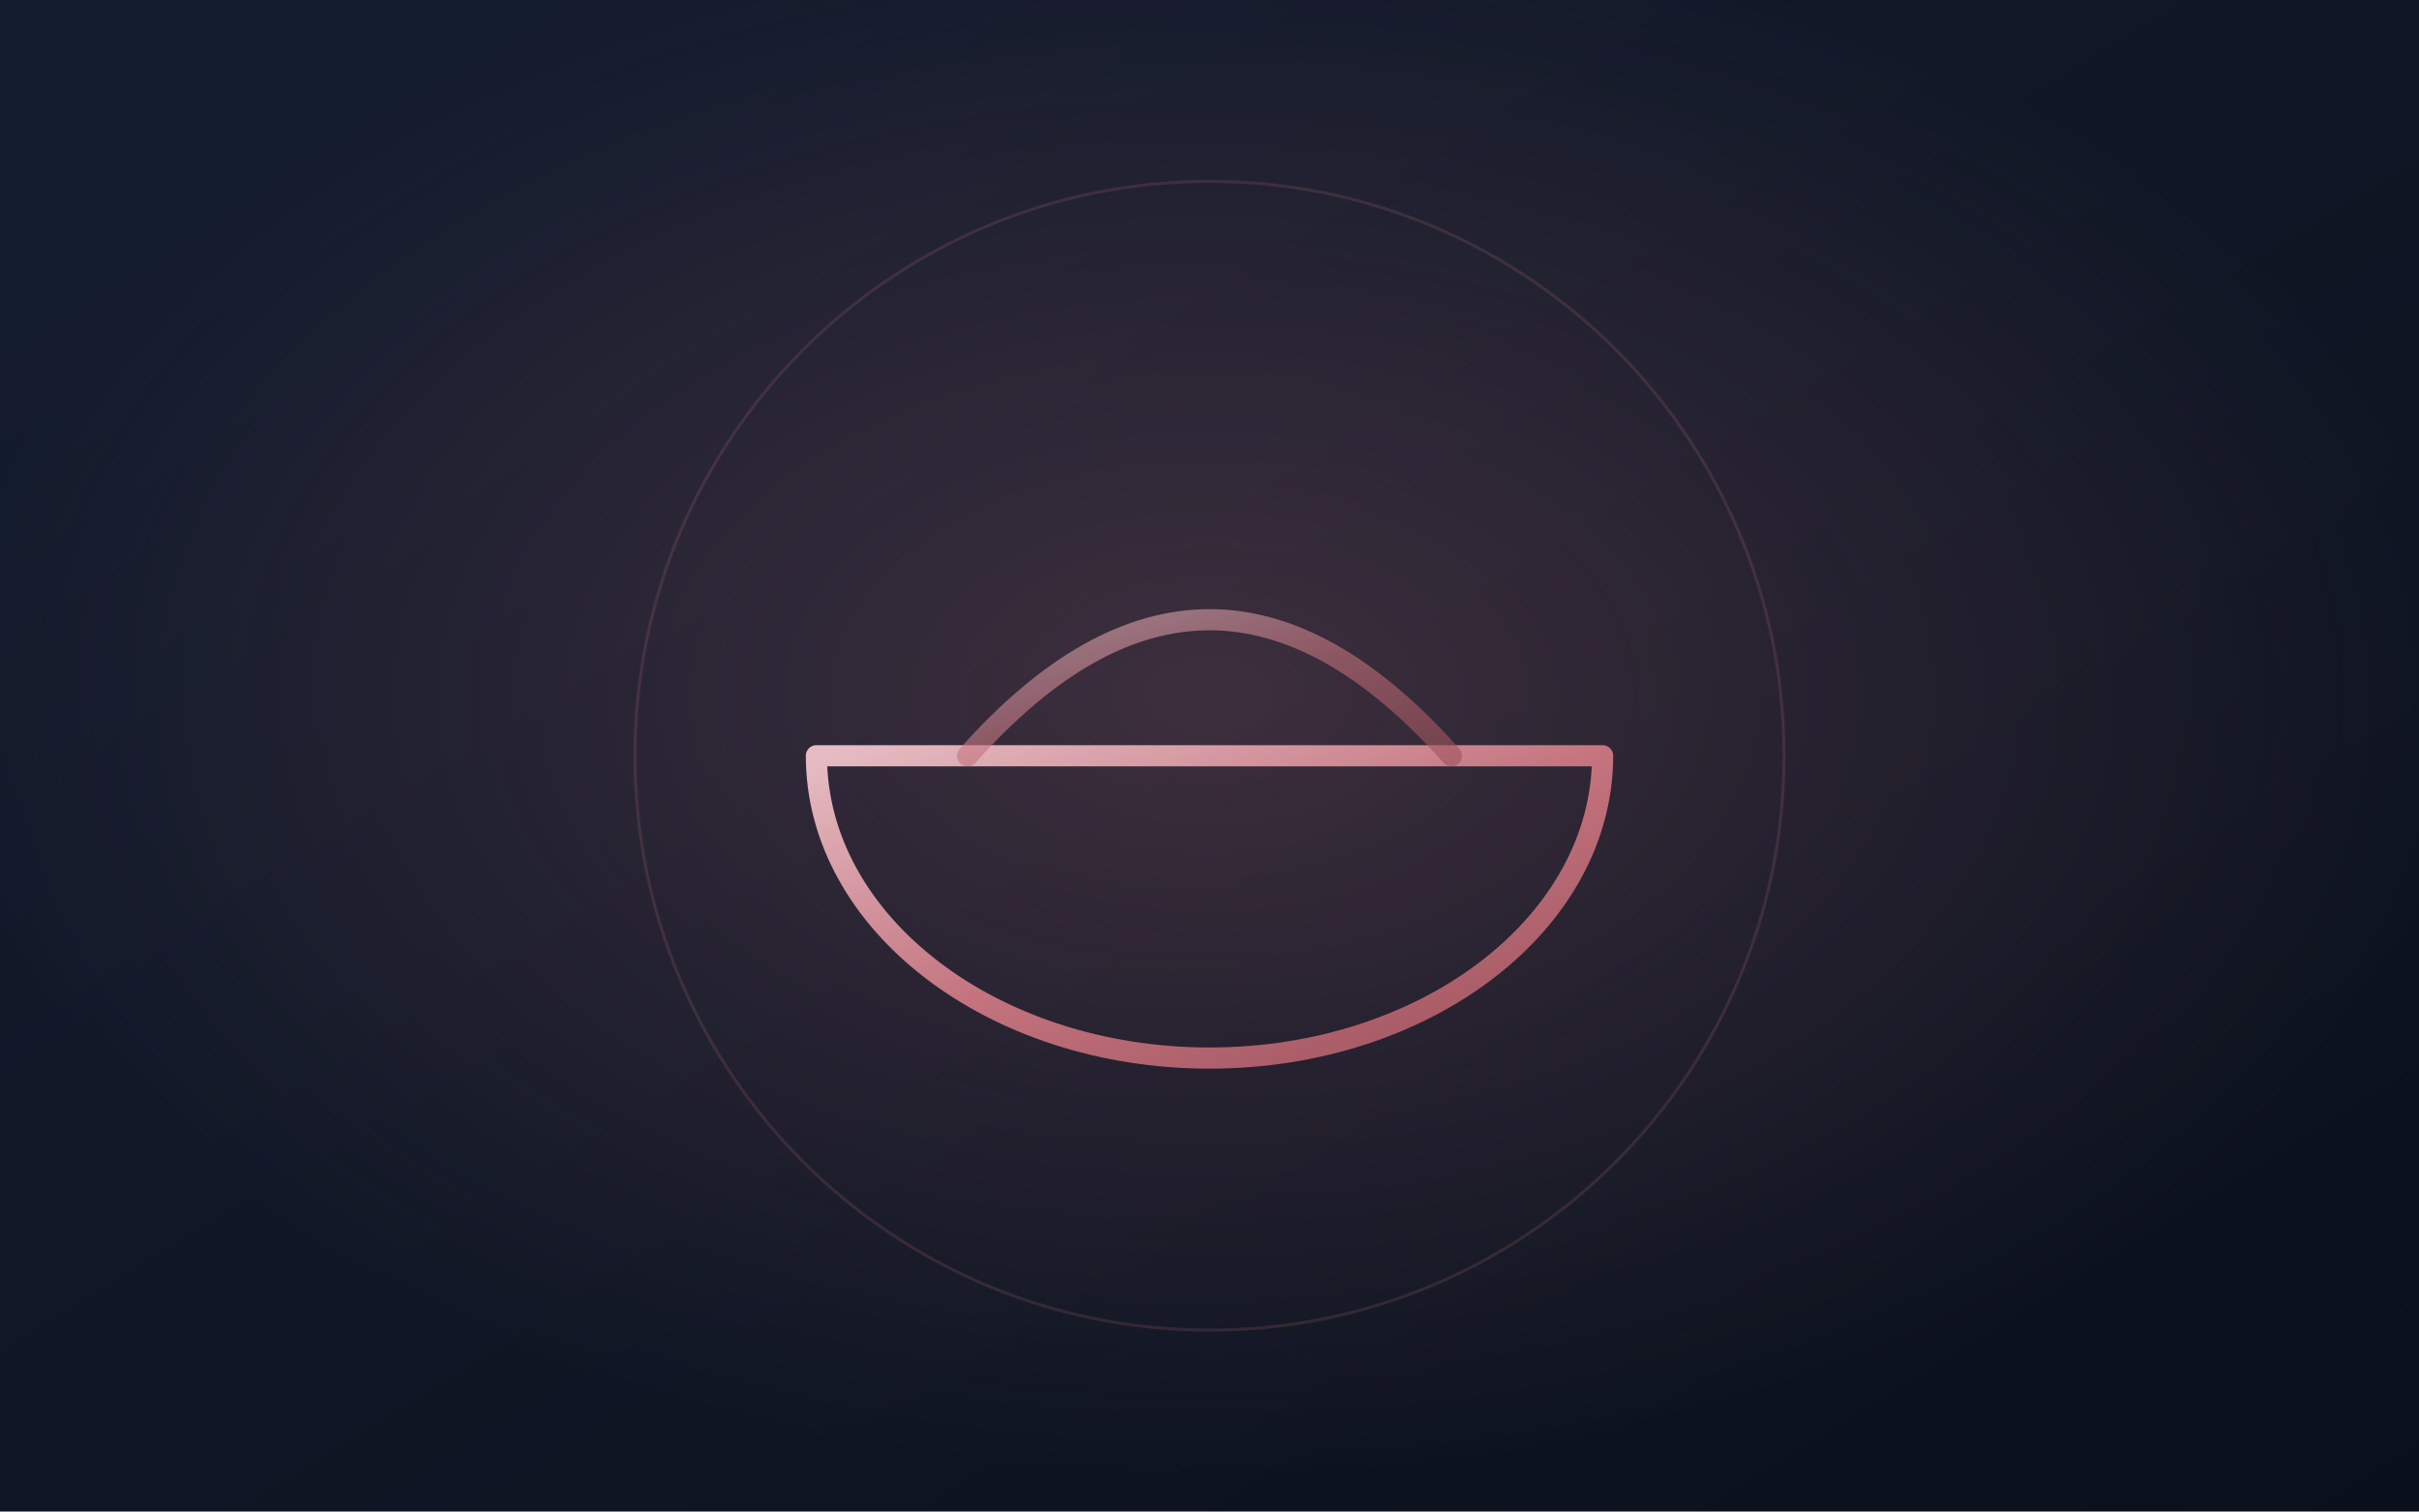
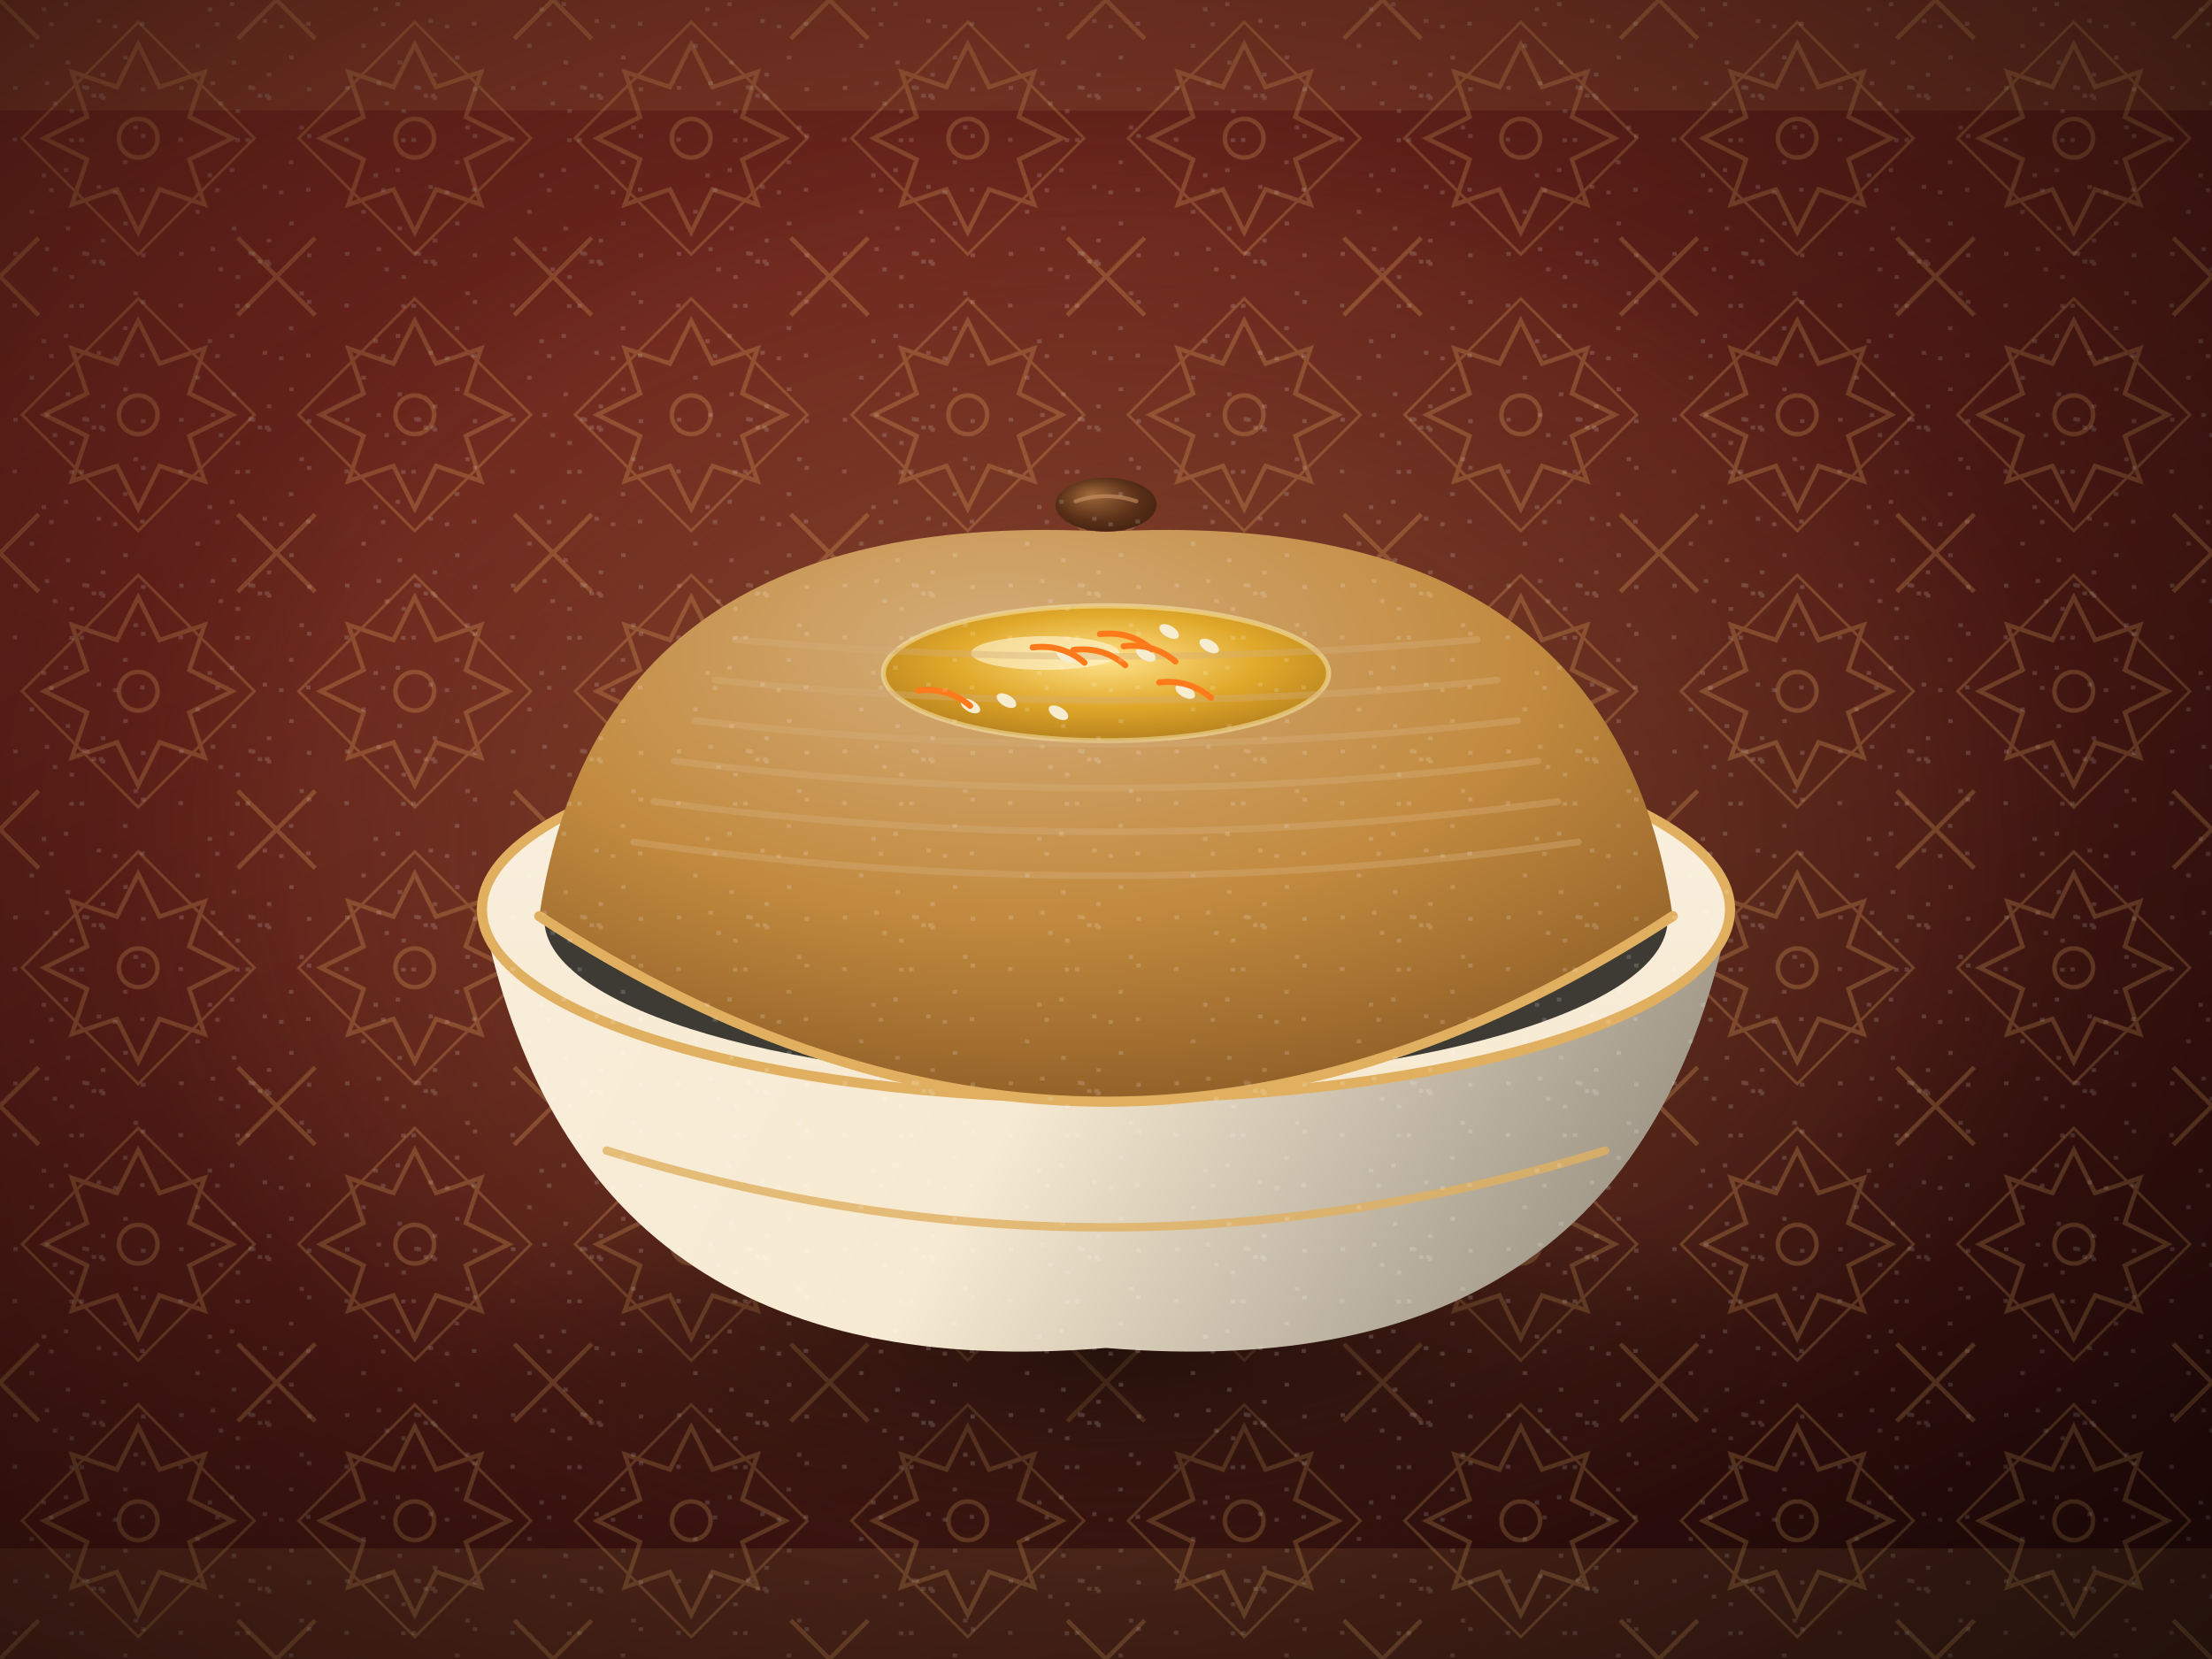
- <svg xmlns="http://www.w3.org/2000/svg" viewBox="0 0 800 500" role="img" aria-label="طبق">
+ <svg xmlns="http://www.w3.org/2000/svg" viewBox="0 0 800 600" preserveAspectRatio="xMidYMid slice" role="img" aria-label="asida">
  <defs>
-     <linearGradient id="bg" x1="0" y1="0" x2="1" y2="1">
-       <stop offset="0%" stop-color="#141d30" />
-       <stop offset="100%" stop-color="#0a101b" />
+     <pattern id="p0" width="100" height="100" patternUnits="userSpaceOnUse">
+       <g fill="none" stroke="#f0b565" stroke-width="1.6" opacity="0.255">
+         <path d="M50 16L57.7 31.5L74 26L68.5 42.3L84 50L68.5 57.7L74 74L57.7 68.5L50 84L42.3 68.5L26 74L31.5 57.7L16 50L31.5 42.3L26 26L42.3 31.5Z" />
+         <path d="M50 8l42 42-42 42L8 50z" stroke-width="1" />
+         <circle cx="50" cy="50" r="7" />
+         <path d="M0 0l14 14M100 0L86 14M0 100l14-14M100 100L86 86" />
+       </g>
+     </pattern>
+     <linearGradient id="l1" x1="0.2" y1="0" x2="0.8" y2="1">
+       <stop offset="0%" stop-color="#7a2a20" />
+       <stop offset="100%" stop-color="#2b0d0b" />
    </linearGradient>
-     <radialGradient id="gl" cx="50%" cy="46%" r="52%">
-       <stop offset="0%" stop-color="#d17a85" stop-opacity=".24" />
-       <stop offset="100%" stop-color="#d17a85" stop-opacity="0" />
+     <radialGradient id="r2" cx="0.5" cy="0.5" r="0.5">
+       <stop offset="0%" stop-color="#f1a860" stop-opacity="0.32" />
+       <stop offset="100%" stop-color="#f1a860" stop-opacity="0" />
    </radialGradient>
-     <linearGradient id="g" x1="1" y1="1" x2="0" y2="0">
-       <stop offset="0%" stop-color="#a5555f" />
-       <stop offset="50%" stop-color="#d17a85" />
-       <stop offset="100%" stop-color="#f5c9cf" />
+     <radialGradient id="r3" cx="0.5" cy="0.5" r="0.5">
+       <stop offset="0%" stop-color="#000" stop-opacity="0.55" />
+       <stop offset="100%" stop-color="#000" stop-opacity="0" />
+     </radialGradient>
+     <linearGradient id="l4" x1="0" y1="0" x2="1" y2="0.2">
+       <stop offset="0%" stop-color="#f8eeda" />
+       <stop offset="50%" stop-color="#f7ead2" />
+       <stop offset="100%" stop-color="#a19889" />
    </linearGradient>
+     <linearGradient id="l5" x1="0" y1="0" x2="0" y2="1">
+       <stop offset="0%" stop-color="#f9f0e0" />
+       <stop offset="100%" stop-color="#f7ead2" />
+     </linearGradient>
+     <radialGradient id="r6" cx="0.45" cy="0.25" r="0.9" fx="0.4" fy="0.2">
+       <stop offset="0%" stop-color="#d4ad79" />
+       <stop offset="50%" stop-color="#c28a3f" />
+       <stop offset="100%" stop-color="#7d4f1e" />
+     </radialGradient>
+     <radialGradient id="r7" cx="0.5" cy="0.4" r="0.7">
+       <stop offset="0%" stop-color="#ffe28a" />
+       <stop offset="50%" stop-color="#e0a82a" />
+       <stop offset="100%" stop-color="#a8741a" />
+     </radialGradient>
+     <radialGradient id="r8" cx="0.5" cy="0.5" r="0.8" fx="0.35" fy="0.3">
+       <stop offset="0%" stop-color="#a06a3b" />
+       <stop offset="50%" stop-color="#5a3018" />
+       <stop offset="100%" stop-color="#2e1609" />
+     </radialGradient>
+     <pattern id="n9" width="60" height="60" patternUnits="userSpaceOnUse">
+       <path d="M30.7 31.8h1.6M36.5 35.4h1.6M51 32.3h1.6M4.8 31.8h1.6M36.5 27h1.6M28.8 50.6h1.6M25.2 40.2h1.6M40.9 9.6h1.6M10.7 16.6h1.6M23.8 22.6h1.6M35 7.6h1.6M35.8 34.6h1.6M25.1 50.7h1.6M48.3 46.1h1.6M19.1 37.4h1.6M15.1 3.4h1.6M44.5 58.7h1.6M17.8 8.8h1.6M44.6 20.8h1.6M33.2 34.6h1.6M50.7 8.6h1.6M51 49.2h1.6M23.1 1.5h1.6M4.6 50.5h1.6M29.8 31.6h1.6M16.2 30.1h1.6" stroke="#fff" stroke-width="1.4" opacity=".16" />
+     </pattern>
+     <radialGradient id="ra" cx="0.5" cy="0.5" r="0.72">
+       <stop offset="0%" stop-color="#000" stop-opacity="0" />
+       <stop offset="50%" stop-color="#000" stop-opacity="0" />
+       <stop offset="100%" stop-color="#000" stop-opacity="0.5" />
+     </radialGradient>
  </defs>
-   <rect width="800" height="500" fill="url(#bg)" />
-   <rect width="800" height="500" fill="url(#gl)" />
-   <circle cx="400" cy="250" r="190" fill="none" stroke="#d17a85" stroke-opacity=".16" />
-   <g fill="none" stroke="url(#g)" stroke-width="7" stroke-linecap="round" stroke-linejoin="round" opacity=".92">
-     <path d="M270 250h260a130 100 0 0 1 -260 0z" />
-     <path d="M320 250q80 -90 160 0" stroke-opacity=".6" />
-     <path d="M400 175v-26" stroke-opacity=".5" />
+   <rect width="800" height="600" fill="url(#l1)" />
+   <rect width="800" height="600" fill="url(#p0)" />
+   <rect y="0" width="800" height="40" fill="#f0b565" opacity=".12" />
+   <rect y="560" width="800" height="40" fill="#f0b565" opacity=".12" />
+   <ellipse cx="400" cy="310" rx="360" ry="270" fill="url(#r2)" />
+   <g transform="translate(400 335) scale(1.22) translate(-400 -335)">
+     <ellipse cx="404" cy="460" rx="203.5" ry="61.6" fill="url(#r3)" />
+     <path d="M215 330Q242.75 473 400 460Q557.25 473 585 330Z" fill="url(#l4)" />
+     <path d="M252 401.5Q400 447 548 401.5" fill="none" stroke="#e0b060" stroke-width="2.5" stroke-linecap="round" stroke-linejoin="round" opacity=".8" />
+     <ellipse cx="400" cy="330" rx="185" ry="56" fill="url(#l5)" stroke="#e0b060" stroke-width="3" />
+     <ellipse cx="400" cy="333" rx="166.5" ry="48.2" fill="#3e3b35" />
+     <path d="M232 332Q250 210 400 218Q550 210 568 332Q400 442 232 332Z" fill="url(#r6)" />
+     <ellipse cx="400" cy="260" rx="66" ry="20" fill="url(#r7)" stroke="#fff0b3" stroke-width="1.5" stroke-opacity=".5" />
+     <ellipse cx="382" cy="254" rx="22" ry="5" fill="#fff7d6" opacity=".6" />
+     <path d="M260 310Q400 330 540 310" fill="none" stroke="#d4ad79" stroke-width="2" stroke-linecap="round" stroke-linejoin="round" opacity=".4" />
+     <path d="M266 298Q400 316 534 298" fill="none" stroke="#d4ad79" stroke-width="2" stroke-linecap="round" stroke-linejoin="round" opacity=".4" />
+     <path d="M272 286Q400 302 528 286" fill="none" stroke="#d4ad79" stroke-width="2" stroke-linecap="round" stroke-linejoin="round" opacity=".4" />
+     <path d="M278 274Q400 288 522 274" fill="none" stroke="#d4ad79" stroke-width="2" stroke-linecap="round" stroke-linejoin="round" opacity=".4" />
+     <path d="M284 262Q400 274 516 262" fill="none" stroke="#d4ad79" stroke-width="2" stroke-linecap="round" stroke-linejoin="round" opacity=".4" />
+     <path d="M290 250Q400 260 510 250" fill="none" stroke="#d4ad79" stroke-width="2" stroke-linecap="round" stroke-linejoin="round" opacity=".4" />
+     <path d="M232 332Q400 442 568 332" fill="none" stroke="#e0b060" stroke-width="3" stroke-linecap="round" stroke-linejoin="round" />
+     <g transform="rotate(0 400 210)">
+       <ellipse cx="400" cy="210" rx="15" ry="8" fill="url(#r8)" />
+       <path d="M391 209Q400 206 409 209" fill="none" stroke="#c99468" stroke-width="1.2" stroke-linecap="round" stroke-linejoin="round" opacity=".6" />
+     </g>
+     <ellipse cx="411.8" cy="254.4" rx="3.2" ry="1.7" fill="#f6ecd0" transform="rotate(30 411.8 254.4)" />
+     <ellipse cx="388.1" cy="254.7" rx="3.2" ry="1.7" fill="#f6ecd0" transform="rotate(30 388.1 254.7)" />
+     <ellipse cx="418.7" cy="247.6" rx="3.2" ry="1.7" fill="#f6ecd0" transform="rotate(30 418.7 247.6)" />
+     <ellipse cx="423.5" cy="265.4" rx="3.2" ry="1.7" fill="#f6ecd0" transform="rotate(30 423.5 265.4)" />
+     <ellipse cx="430.6" cy="251.9" rx="3.2" ry="1.7" fill="#f6ecd0" transform="rotate(30 430.6 251.9)" />
+     <ellipse cx="370.5" cy="268.1" rx="3.2" ry="1.7" fill="#f6ecd0" transform="rotate(30 370.5 268.1)" />
+     <ellipse cx="359.8" cy="269.7" rx="3.2" ry="1.7" fill="#f6ecd0" transform="rotate(30 359.8 269.7)" />
+     <ellipse cx="385.9" cy="271.7" rx="3.2" ry="1.7" fill="#f6ecd0" transform="rotate(30 385.9 271.7)" />
+     <path d="M390.338 253.065q8 -4 16 -1" fill="none" stroke="#ff7a1a" stroke-width="1.8" stroke-linecap="round" stroke-linejoin="round" transform="rotate(20 390.3 253.1)" />
+     <path d="M415.767 262.739q8 -4 16 -1" fill="none" stroke="#ff7a1a" stroke-width="1.8" stroke-linecap="round" stroke-linejoin="round" transform="rotate(20 415.8 262.7)" />
+     <path d="M378.264 252.338q8 -4 16 -1" fill="none" stroke="#ff7a1a" stroke-width="1.8" stroke-linecap="round" stroke-linejoin="round" transform="rotate(20 378.3 252.3)" />
+     <path d="M344.338 265.107q8 -4 16 -1" fill="none" stroke="#ff7a1a" stroke-width="1.8" stroke-linecap="round" stroke-linejoin="round" transform="rotate(20 344.3 265.1)" />
+     <path d="M405.196 251.989q8 -4 16 -1" fill="none" stroke="#ff7a1a" stroke-width="1.8" stroke-linecap="round" stroke-linejoin="round" transform="rotate(20 405.2 252)" />
+     <path d="M398.212 248.381q8 -4 16 -1" fill="none" stroke="#ff7a1a" stroke-width="1.8" stroke-linecap="round" stroke-linejoin="round" transform="rotate(20 398.2 248.4)" />
  </g>
+   <rect width="800" height="600" fill="url(#n9)" />
+   <rect width="800" height="600" fill="url(#ra)" />
</svg>
